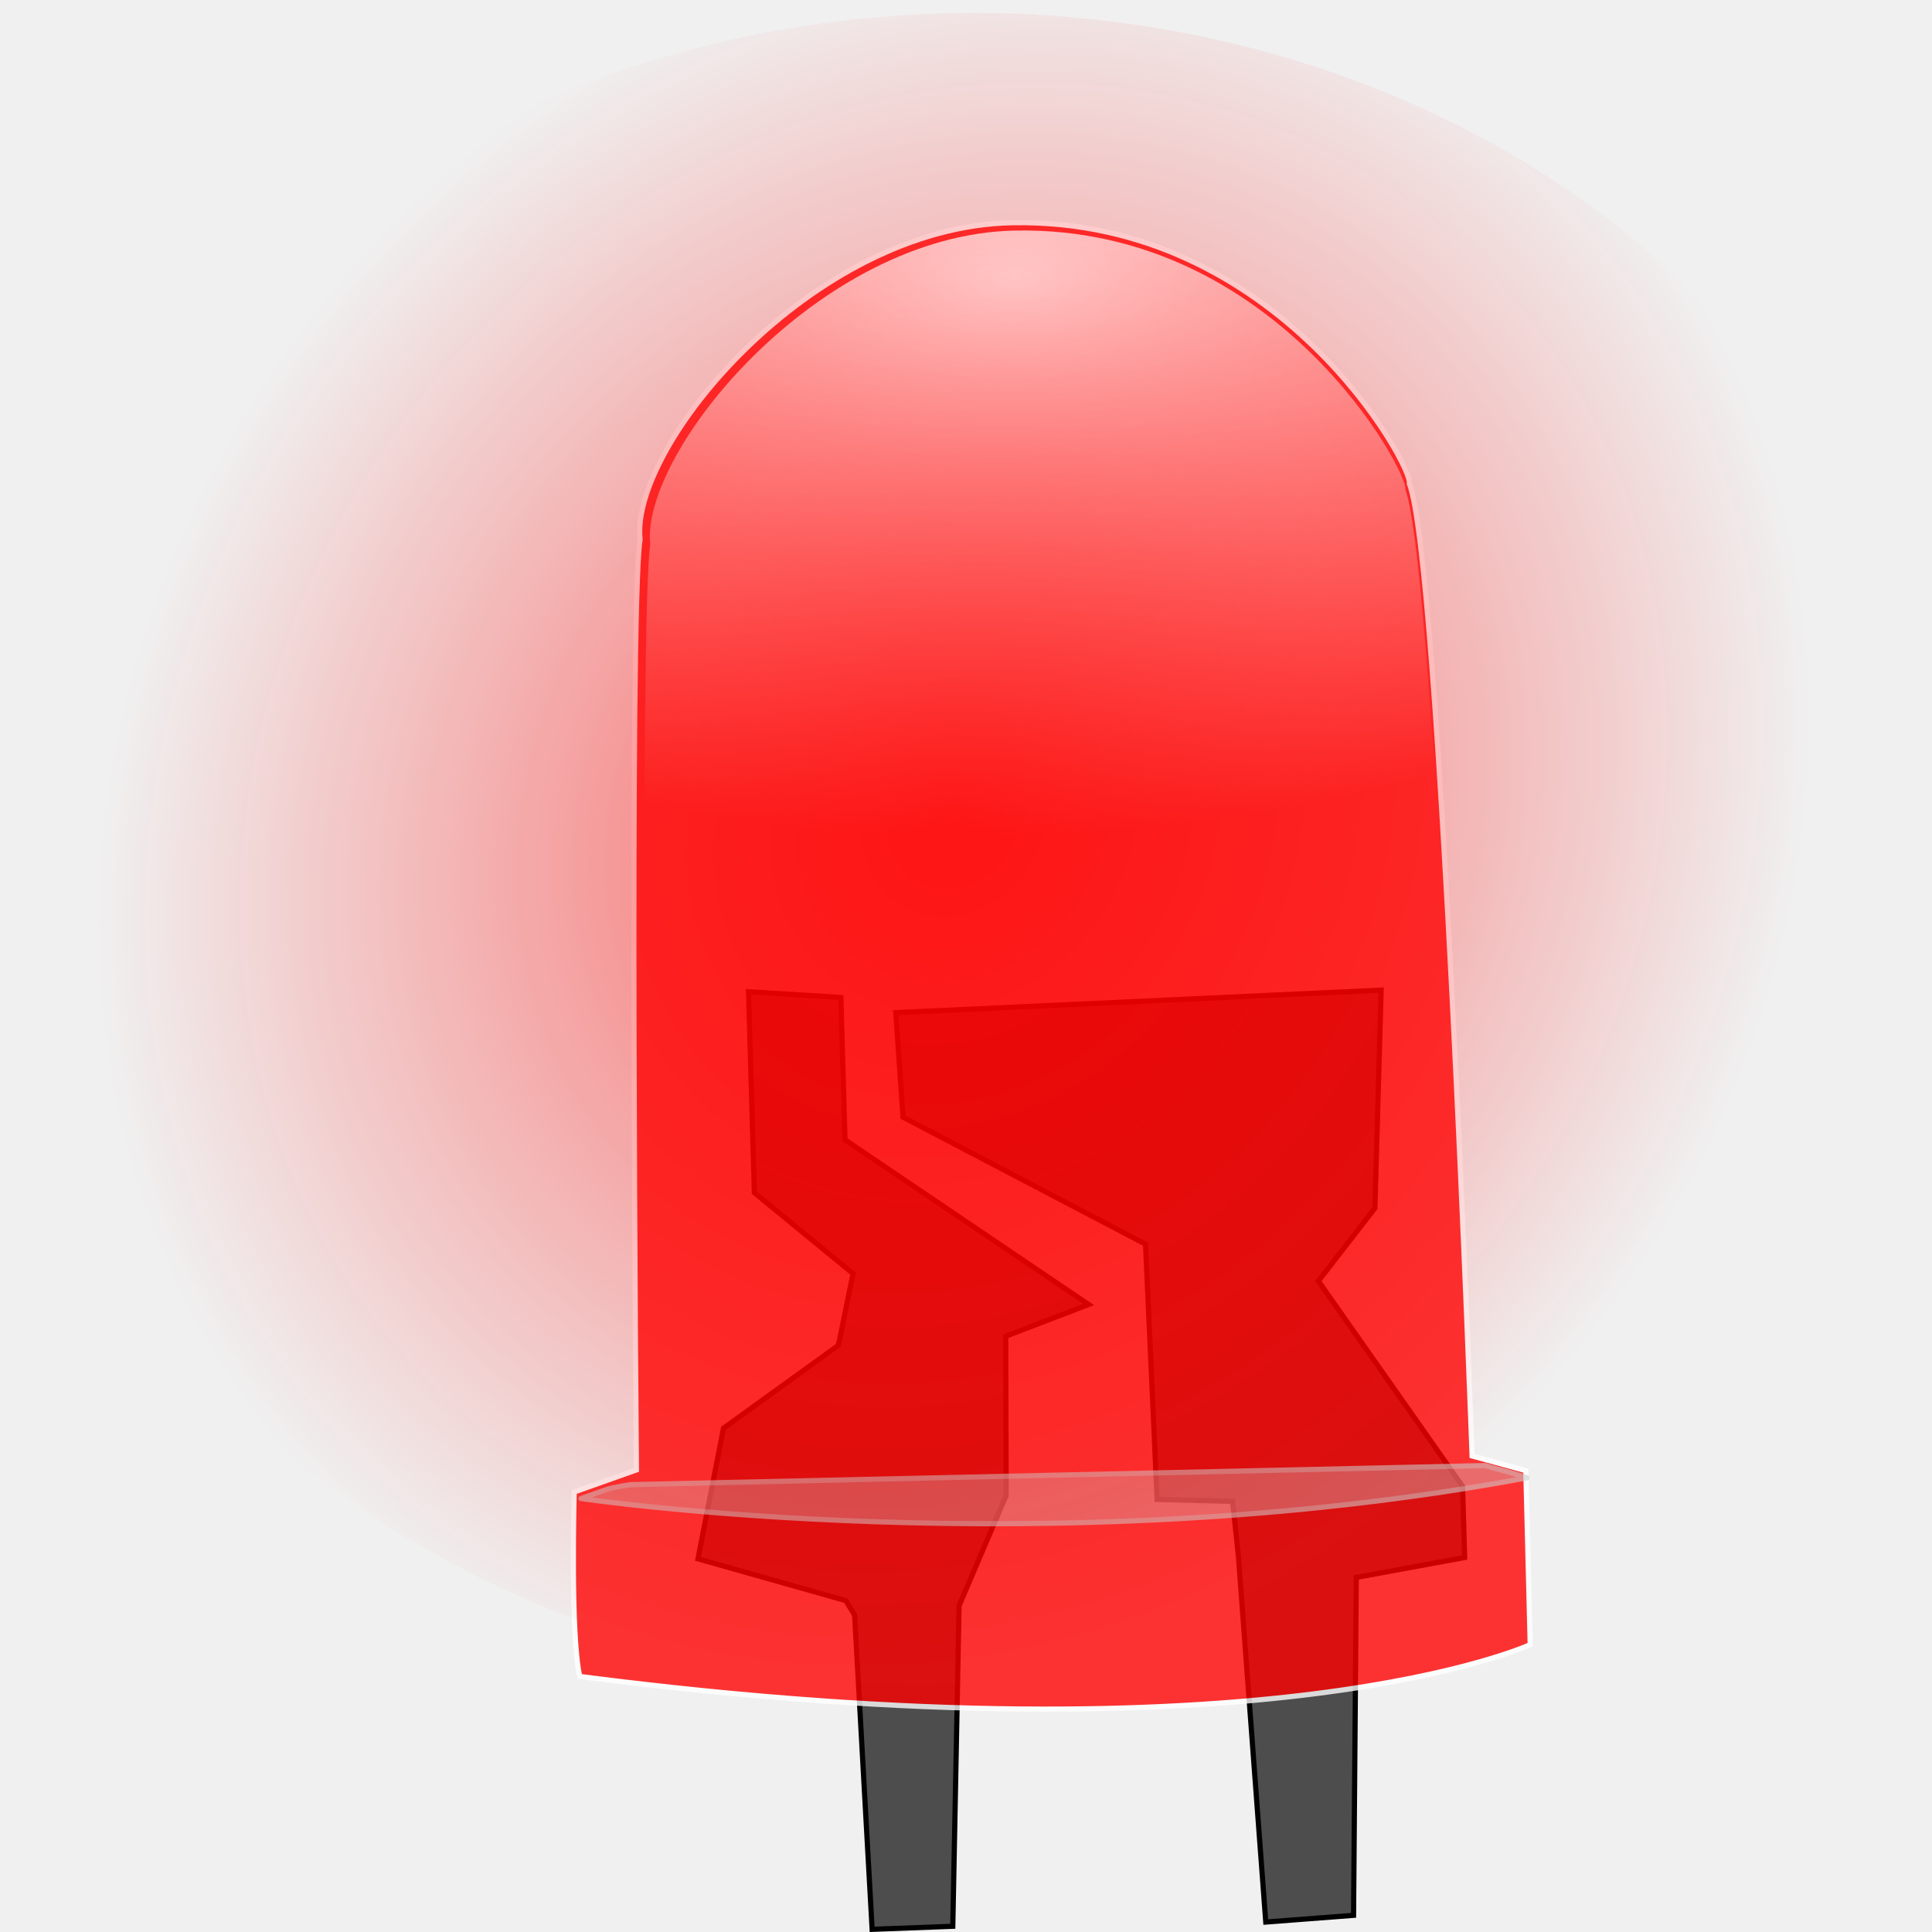
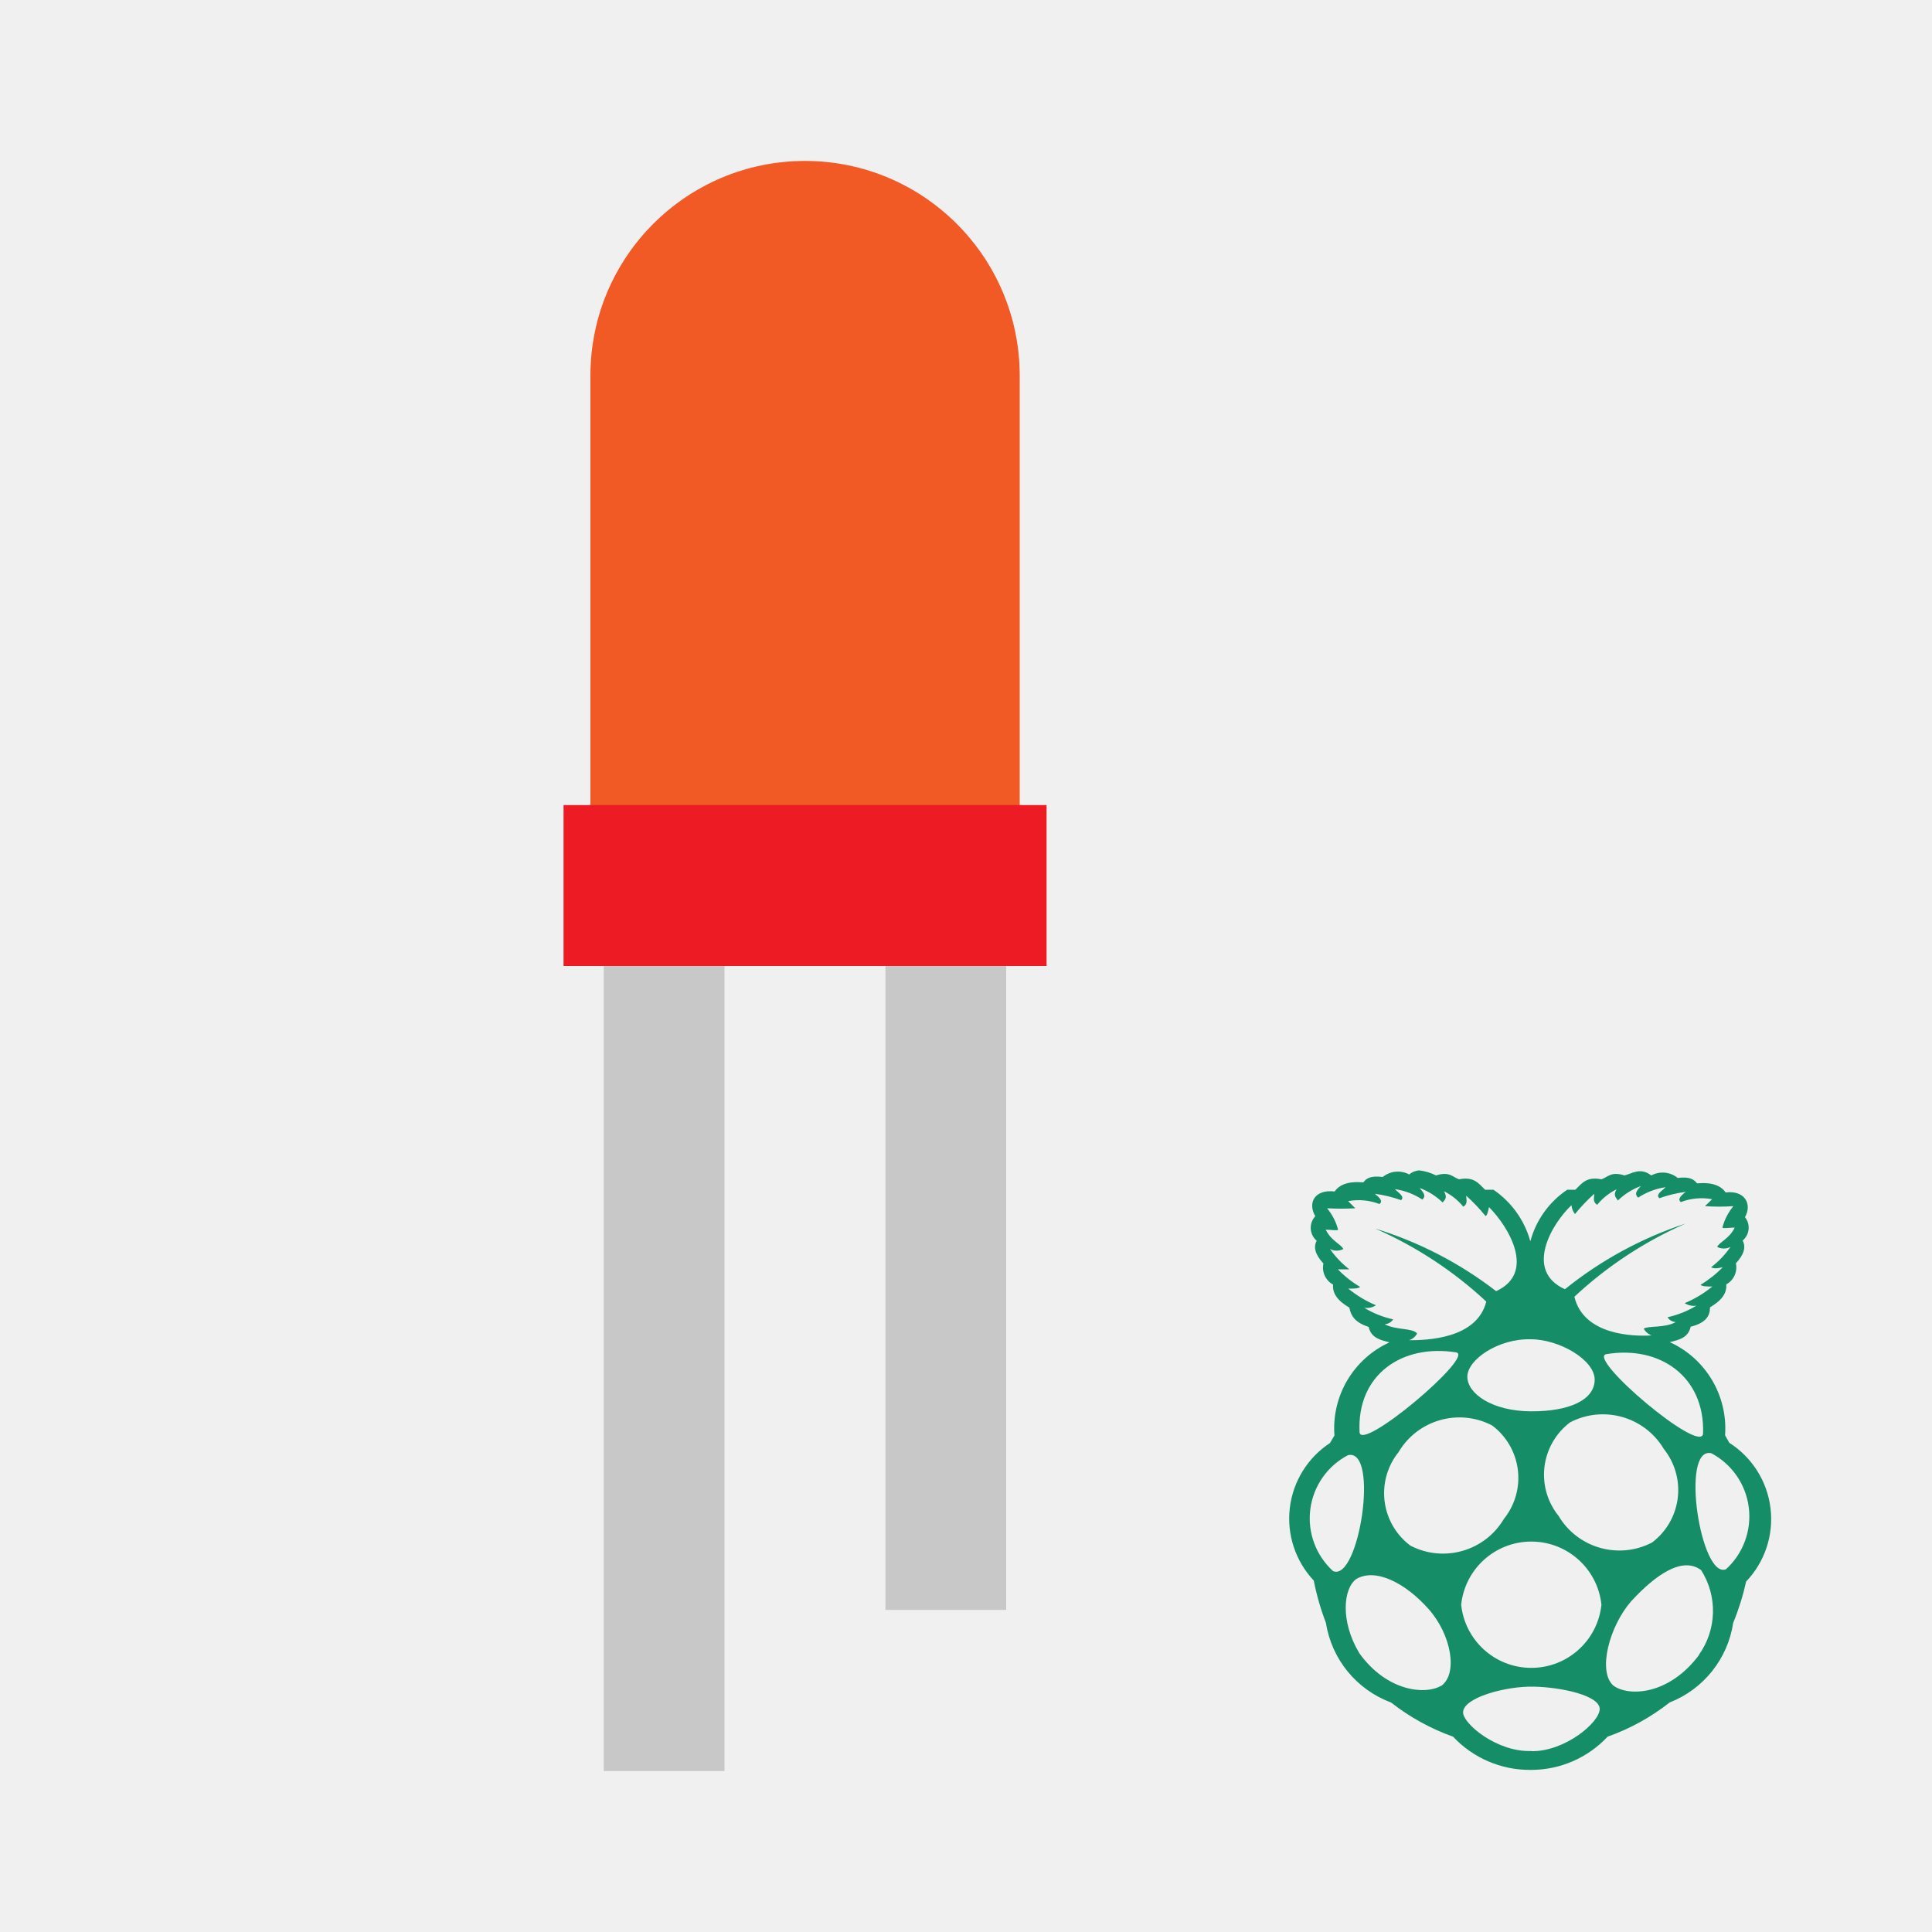
- <svg xmlns="http://www.w3.org/2000/svg" viewBox="0 0 684.785 684.785" id="svg2" version="1.1" width="684.785" height="684.785">
-   <defs id="defs4">
-     <radialGradient id="a" cx="674.89" cy="443.62" r="96.047" gradientTransform="matrix(-2.446535,2.354158,-2.002971,-2.275986,2877.755,-287.9667)" gradientUnits="userSpaceOnUse">
-       <stop stop-color="#f00" offset="0" id="stop7" />
-       <stop stop-color="#f00" stop-opacity="0" offset="1" id="stop9" />
-     </radialGradient>
-     <radialGradient id="b" cx="337.21" cy="478.15" r="91.144" gradientTransform="matrix(0.07565,2.1648,-3.8668,0.13513,2183.343,-695.8394)" gradientUnits="userSpaceOnUse">
-       <stop stop-color="#fff" offset="0" id="stop12" />
-       <stop stop-color="#fff" stop-opacity="0" offset="1" id="stop14" />
-     </radialGradient>
+ <svg xmlns="http://www.w3.org/2000/svg" viewBox="0 0 100 100">
+   <defs>
+     <style>.cls-1{fill:#f15a24;}.cls-2{fill:#c8c8c8;}.cls-3{fill:#ed1c24;}.cls-4{fill:#158e68;}</style>
  </defs>
-   <path d="m 339.943,569.141 16.684,-39.095 -0.154,-56.426 29.374,-11.249 -86.342,-58.378 -1.466,-50.448 -32.729,-2.019 2.069,71.221 34.989,28.684 -5.202,25.397 -40.727,29.399 -9.05,46.299 52.406,14.813 3.118,5.107 6.206,111.39 28.595,-1.079 z" id="path16" style="fill:#4d4d4d;fill-rule:evenodd;stroke:#000000;stroke-width:1.833" />
-   <path d="m 448.643,681.261 -9.713,-129.85 -2.044,-19.246 -26.751,-0.708 -4.113,-90.467 -85.955,-45.024 -2.562,-37.051 172.03,-7.968 -2.21,77.286 -20.04,25.828 51.12,72.766 0.733,25.224 -38.406,7.056 -0.975,119.77 z" id="path18" style="fill:#4d4d4d;fill-rule:evenodd;stroke:#000000;stroke-width:1.833" />
-   <path d="m 542.373,582.941 c 0,0 -92.419,42.781 -336.88,11.272 -3.399,-14.752 -1.97,-65.389 -1.97,-65.389 l 22.048,-7.821 c 0,0 -2.704,-304.16 1.298,-329.82 -3.633,-32.86 60.622,-110.9 131.88,-112.24 94.964,-1.78 142.46,87.382 140.79,92.436 10.892,28.449 22.239,344.67 22.239,344.67 l 19.042,5.212 1.552,61.671 z" id="path20" style="opacity:0.79;fill:#ff0000;stroke:#ffffff;stroke-width:1.833" />
-   <path d="m 540.263,581.771 c 0,0 -90.694,42.413 -330.64,11.079 -3.34,-14.636 -1.953,-64.871 -1.953,-64.871 l 21.637,-7.752 c 0,0 -2.747,-301.75 1.172,-327.2 -3.576,-32.601 59.466,-110.01 129.4,-111.31 93.205,-1.737 139.85,86.734 138.21,91.747 10.7,28.227 21.934,341.95 21.934,341.95 l 18.691,5.176 1.542,61.183 z" id="path22" style="fill:url(#b)" />
-   <path d="m 223.613,526.221 c 0,-2e-5 -6.074,0.836 -8.847,1.814 l -8.834,3.113 c -4e-5,2e-5 165.44,24.328 335.29,-7.337 l -2.67,-0.9 c -3.058,-1.031 -9.971,-2.721 -12.096,-3.448 l -302.85,6.759 z" id="path24" style="opacity:0.595;fill:#cccccc;fill-opacity:0.622;fill-rule:evenodd;stroke:#cccccc;stroke-width:1.833;stroke-linecap:round;stroke-linejoin:round" />
-   <path d="M 684.616,291.395 A 294.715,342.375 88.336 1 1 0.17,311.28 294.715,342.375 88.336 1 1 684.616,291.395 Z" id="path26" style="opacity:0.595;fill:url(#a)" />
+   <g id="Layer_1" data-name="Layer 1">
+     <path class="cls-1" d="M30.56,19.44V50H52.78V19.44A11.12,11.12,0,0,0,41.67,8.33h0A11.11,11.11,0,0,0,30.56,19.44Z" />
+     <rect class="cls-2" x="31.25" y="50" width="6.25" height="41.67" />
+     <rect class="cls-2" x="45.83" y="50" width="6.25" height="33.33" />
+     <rect class="cls-3" x="29.17" y="41.67" width="25" height="8.33" />
+     <path class="cls-4" d="M89.51,74.68l-.22-.39a4.91,4.91,0,0,0-2.86-4.82c.47-.12.95-.22,1.08-.8.8-.2,1-.57,1-1,.21-.14.91-.52.84-1.19a1,1,0,0,0,.5-1.09c.42-.46.53-.83.35-1.18A.87.87,0,0,0,90.32,63c.38-.67,0-1.4-1-1.28-.42-.61-1.34-.47-1.48-.47-.16-.2-.37-.36-1-.28a1.24,1.24,0,0,0-1.37-.13c-.57-.44-1-.09-1.39,0-.69-.22-.85.08-1.19.2-.76-.15-1,.19-1.35.54h-.42a4.66,4.66,0,0,0-1.91,2.67,4.76,4.76,0,0,0-1.91-2.67h-.43c-.36-.35-.59-.69-1.35-.54-.34-.12-.5-.42-1.19-.2a2.67,2.67,0,0,0-.86-.26h0a.88.88,0,0,0-.53.21,1.24,1.24,0,0,0-1.37.13c-.65-.08-.86.08-1,.28-.15,0-1.07-.14-1.49.47-1.06-.12-1.4.61-1,1.28a.88.88,0,0,0,.07,1.27c-.18.35-.07.72.35,1.18a1,1,0,0,0,.5,1.09c-.07.67.63,1.06.84,1.19.08.39.25.76,1,1,.13.58.62.68,1.08.8a4.89,4.89,0,0,0-2.85,4.82l-.23.39A4.68,4.68,0,0,0,68,81.81,13.15,13.15,0,0,0,68.63,84,5.26,5.26,0,0,0,72,88.12a11.4,11.4,0,0,0,3.21,1.77,5.44,5.44,0,0,0,4,1.72h.06a5.42,5.42,0,0,0,3.94-1.72,11.26,11.26,0,0,0,3.21-1.77A5.27,5.27,0,0,0,89.71,84a13.18,13.18,0,0,0,.67-2.14A4.68,4.68,0,0,0,89.51,74.68Zm-1.36-.48c-.09,1.13-6.07-3.94-5-4.11C85.91,69.63,88.25,71.25,88.15,74.2Zm-2.64,5.64a3.66,3.66,0,0,1-4.84-1.38,3.39,3.39,0,0,1,.6-4.84A3.67,3.67,0,0,1,86.12,75,3.4,3.4,0,0,1,85.51,79.84ZM81.34,62.38a.84.84,0,0,0,.18.46,9.2,9.2,0,0,1,1-1.05c0,.2-.1.42.15.57a3,3,0,0,1,1-.8c-.2.34,0,.44.07.58a3.39,3.39,0,0,1,1.19-.75c-.16.19-.38.38-.14.6a3.47,3.47,0,0,1,1.42-.54c-.18.19-.54.38-.32.57a6.61,6.61,0,0,1,1.36-.33c-.24.19-.44.38-.25.53a3,3,0,0,1,1.62-.15l-.37.36a10.46,10.46,0,0,0,1.47,0,2.88,2.88,0,0,0-.57,1.11c.06.06.36,0,.64,0-.29.59-.79.74-.91,1a.75.75,0,0,0,.69,0,4.66,4.66,0,0,1-1,1.05c.09.06.24.09.6,0a5.63,5.63,0,0,1-1.15.91c.08.09.35.09.61.09a5.79,5.79,0,0,1-1.43.86.85.85,0,0,0,.61.13,4.94,4.94,0,0,1-1.5.6.53.53,0,0,0,.43.25c-.58.32-1.42.18-1.66.34a.73.73,0,0,0,.41.35c-.94.06-3.52,0-4-2a20.49,20.49,0,0,1,5.76-3.79A19.85,19.85,0,0,0,81,66.73C78.88,65.77,80.32,63.34,81.34,62.38Zm-2.11,6.94h0c1.48,0,3.32,1.07,3.31,2.1s-1.29,1.64-3.3,1.63-3.3-.92-3.29-1.8S77.55,69.28,79.23,69.32Zm-7.56-.78a.55.55,0,0,0,.44-.25,4.94,4.94,0,0,1-1.5-.6.85.85,0,0,0,.61-.13,5.79,5.79,0,0,1-1.43-.86c.25,0,.53,0,.61-.09a5.37,5.37,0,0,1-1.15-.91c.36,0,.51,0,.59,0a4.84,4.84,0,0,1-1-1.05.75.75,0,0,0,.69,0c-.12-.26-.62-.41-.91-1,.28,0,.58.06.64,0a2.88,2.88,0,0,0-.57-1.11,13.24,13.24,0,0,0,1.46,0l-.37-.37a3,3,0,0,1,1.62.15c.2-.15,0-.34-.24-.53a6.61,6.61,0,0,1,1.36.33c.21-.19-.14-.38-.32-.57a3.47,3.47,0,0,1,1.42.54c.24-.22,0-.41-.14-.6a3.39,3.39,0,0,1,1.19.75c.11-.14.27-.24.07-.58a3,3,0,0,1,1,.8c.25-.15.15-.37.15-.57a9.2,9.2,0,0,1,1,1.05c.07,0,.13-.21.18-.46,1,1,2.46,3.39.37,4.35a19.68,19.68,0,0,0-6.26-3.24,20.52,20.52,0,0,1,5.75,3.78c-.49,1.93-3.07,2-4,2a.72.72,0,0,0,.42-.35C73.1,68.72,72.26,68.86,71.67,68.54ZM75.37,70c1,.17-5,5.24-5,4.11C70.23,71.16,72.56,69.55,75.37,70ZM69,81.32a3.69,3.69,0,0,1,.77-6C71.41,74.94,70.34,81.89,69,81.32Zm5.58,5.94c-.82.48-2.81.28-4.22-1.69-1-1.66-.83-3.35-.16-3.84,1-.59,2.55.21,3.74,1.55S75.47,86.63,74.6,87.26ZM73,80a3.39,3.39,0,0,1-.61-4.84,3.66,3.66,0,0,1,4.84-1.38,3.39,3.39,0,0,1,.61,4.84A3.66,3.66,0,0,1,73,80Zm6.28,10.63c-1.8.08-3.57-1.43-3.55-2,0-.76,2.2-1.36,3.65-1.33s3.41.46,3.42,1.15S81,90.67,79.26,90.64Zm3.61-7.57a3.65,3.65,0,0,1-7.26,0v0a3.65,3.65,0,0,1,7.26,0Zm5.06,2.59c-1.56,2.1-3.66,2.18-4.45,1.59-.82-.75-.19-3.08.93-4.36h0c1.29-1.4,2.66-2.33,3.62-1.61A3.92,3.92,0,0,1,87.93,85.66Zm1.4-4.43c-1.32.57-2.4-6.38-.77-6A3.7,3.7,0,0,1,89.33,81.23Z" />
+     <polygon class="cls-4" points="71.18 63.48 71.19 63.49 71.18 63.48 71.18 63.48" />
+     <polygon class="cls-4" points="87.23 63.48 87.23 63.48 87.24 63.48 87.23 63.48" />
+   </g>
</svg>
